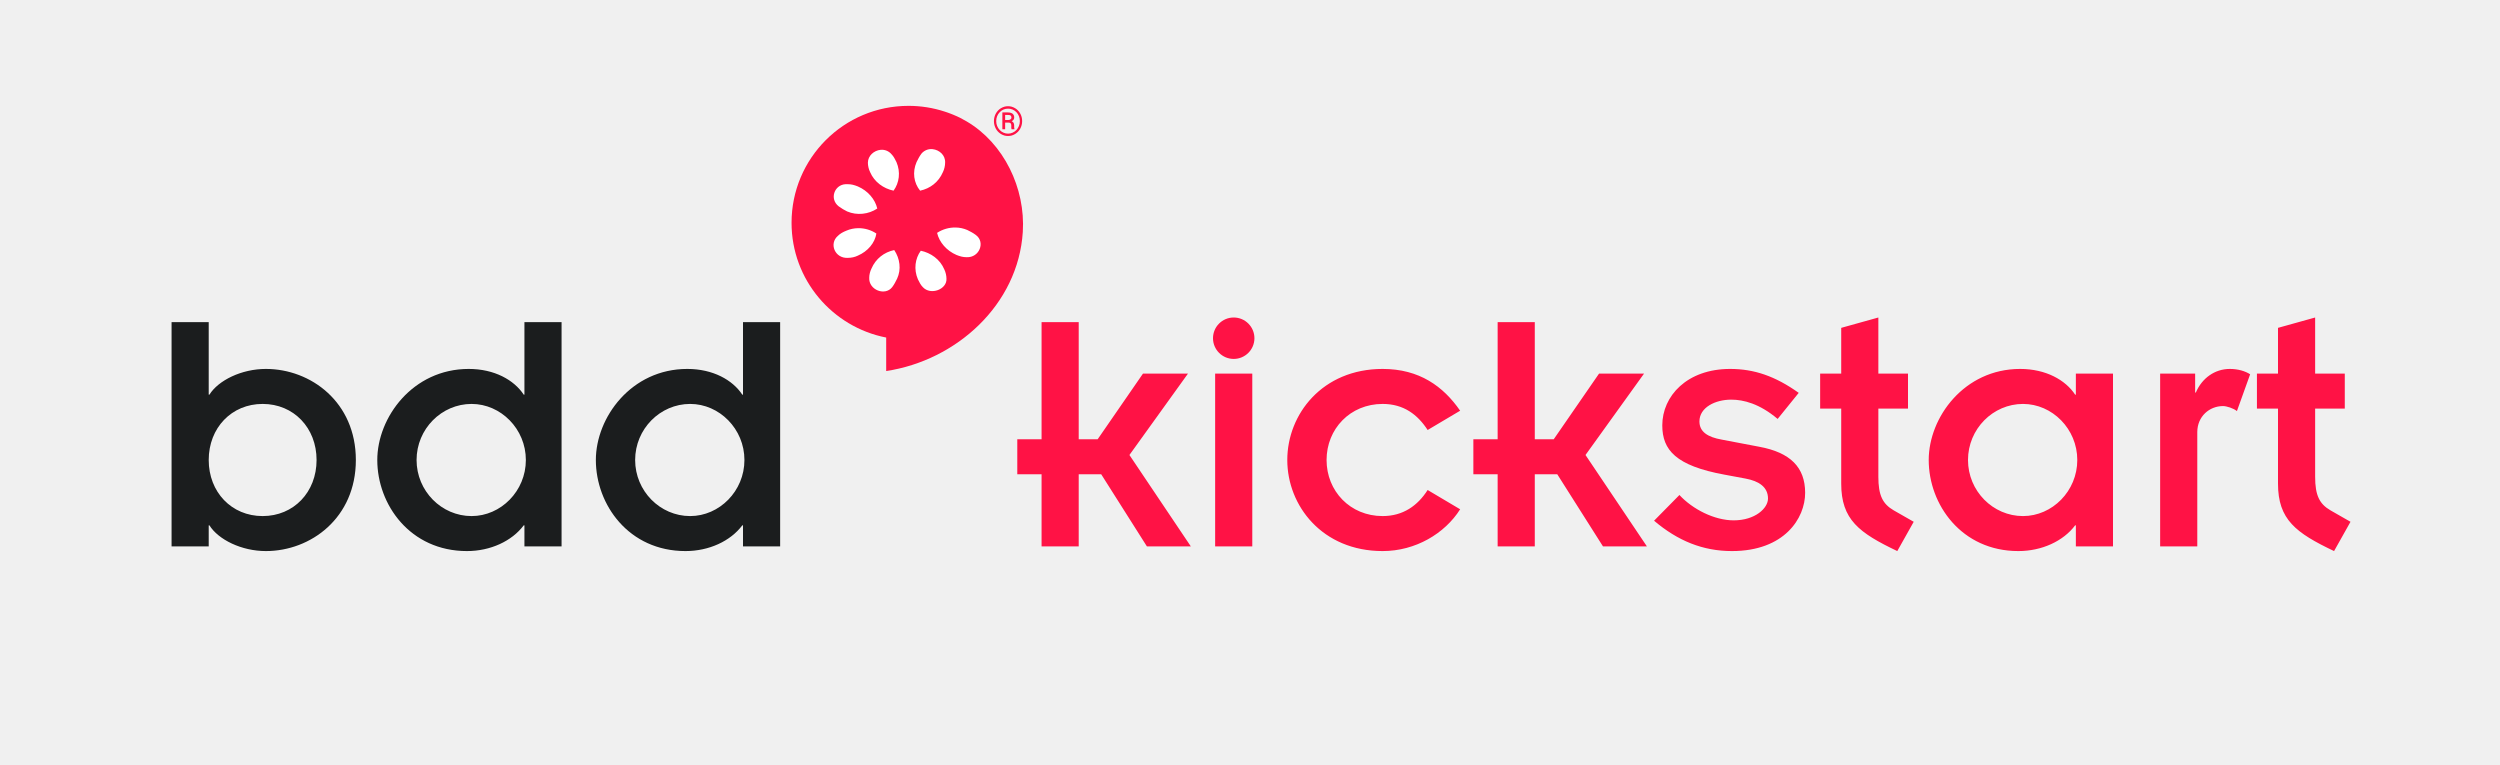
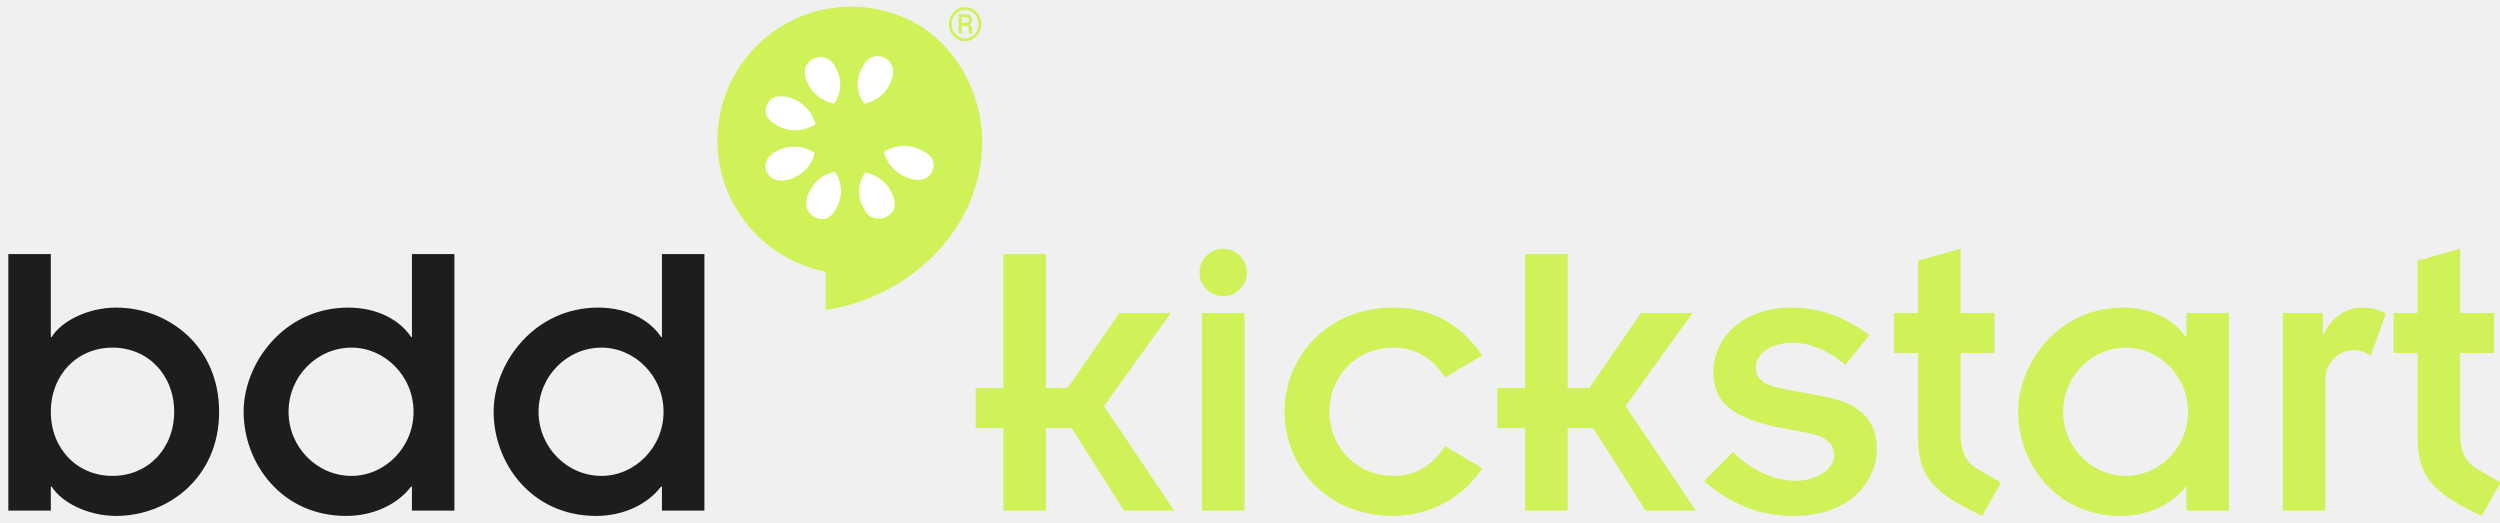
- <svg xmlns="http://www.w3.org/2000/svg" width="350" height="107" viewBox="0 0 350 107">
+ <svg xmlns="http://www.w3.org/2000/svg" width="306" height="64" viewBox="0 0 306 64">
  <g fill="none" fill-rule="evenodd">
-     <path d="M0 0h161v104H0z" />
-     <path d="M127.192 14.82c-9.05 0-16.375 7.324-16.375 16.375 0 7.968 5.712 14.589 13.25 16.062v4.688c9.8-1.478 18.478-9.257 19.125-19.47.39-6.146-2.675-12.42-7.844-15.468a13.755 13.755 0 0 0-.906-.5c-.315-.155-.64-.306-.969-.437-.104-.044-.207-.084-.312-.125-.288-.107-.578-.226-.875-.313a16.246 16.246 0 0 0-5.094-.812z" fill="#FF1245" fill-rule="nonzero" />
-     <path d="M130.567 20.882a1.787 1.787 0 0 0-1.562.625c-.3.4-.488.788-.688 1.188-.6 1.4-.4 2.9.5 4 1.4-.3 2.588-1.194 3.188-2.594.2-.4.312-.913.312-1.313.063-1.062-.816-1.81-1.75-1.906zm-7.281.094c-.913.087-1.781.812-1.781 1.812 0 .4.112.913.312 1.313.6 1.4 1.881 2.294 3.281 2.594.8-1.1 1.007-2.6.407-4-.2-.4-.388-.794-.688-1.094a1.757 1.757 0 0 0-1.531-.625zm-4.906 4.812c-1.577.081-2.282 2.063-.97 3.094.4.3.788.519 1.188.719 1.4.6 3.02.394 4.22-.406-.3-1.3-1.32-2.494-2.72-3.094-.5-.2-.906-.313-1.406-.313-.112-.012-.207-.005-.312 0zm15.406 6.063a4.574 4.574 0 0 0-2.594.75c.3 1.3 1.319 2.494 2.719 3.094.5.2.906.312 1.406.312 1.8.1 2.681-2.125 1.281-3.125-.4-.3-.787-.487-1.187-.687a4.32 4.32 0 0 0-1.625-.344zm-13.656.094c-.55.01-1.1.118-1.625.343-.5.2-.888.42-1.188.72-1.3 1.1-.425 3.193 1.375 3.093.5 0 1.006-.113 1.406-.313 1.4-.6 2.394-1.793 2.594-3.093a4.475 4.475 0 0 0-2.562-.75zm5.062 3.062c-1.4.3-2.587 1.194-3.187 2.594-.2.4-.313.881-.313 1.281-.1 1.7 2.219 2.613 3.219 1.313.3-.4.487-.788.687-1.188.6-1.3.394-2.8-.406-4zm3.719.094c-.8 1.1-1.006 2.6-.406 4 .2.4.387.794.687 1.094 1.1 1.2 3.413.312 3.313-1.188 0-.4-.113-.912-.313-1.312-.6-1.4-1.881-2.294-3.281-2.594z" fill="#FFF" fill-rule="nonzero" />
-     <path fill="#1b1d1e" d="M24.02 76.5h5.2v-2.95h.1c1.25 2 4.5 3.6 7.9 3.6 6.3 0 12.6-4.65 12.6-12.75s-6.3-12.75-12.6-12.75c-3.4 0-6.65 1.6-7.9 3.6h-.1V45.1h-5.2zm20.3-12.1c0 4.5-3.2 7.85-7.55 7.85s-7.55-3.35-7.55-7.85 3.2-7.85 7.55-7.85 7.55 3.35 7.55 7.85zm29.1 12.1h5.2V45.1h-5.2v10.15h-.1c-1.35-2.05-4.1-3.6-7.7-3.6-7.85 0-12.8 6.8-12.8 12.75 0 6.25 4.6 12.75 12.55 12.75 3.3 0 6.3-1.4 7.95-3.6h.1zm-15.1-12.1c0-4.35 3.5-7.85 7.7-7.85 4.1 0 7.6 3.5 7.6 7.85s-3.5 7.85-7.6 7.85c-4.2 0-7.7-3.5-7.7-7.85zm45.7 12.1h5.2V45.1h-5.2v10.15h-.1c-1.35-2.05-4.1-3.6-7.7-3.6-7.85 0-12.8 6.8-12.8 12.75 0 6.25 4.6 12.75 12.55 12.75 3.3 0 6.3-1.4 7.95-3.6h.1zm-15.1-12.1c0-4.35 3.5-7.85 7.7-7.85 4.1 0 7.6 3.5 7.6 7.85s-3.5 7.85-7.6 7.85c-4.2 0-7.7-3.5-7.7-7.85z">
+     <path d="M-23-14h161V90H-23z" />
+     <path d="M87.817 17.195c0 7.968 5.712 14.589 13.25 16.062v4.688c9.8-1.478 18.478-9.257 19.125-19.47.39-6.146-2.675-12.42-7.844-15.468a13.755 13.755 0 0 0-.906-.5c-.315-.155-.64-.306-.969-.437-.104-.044-.207-.084-.312-.125-.288-.107-.578-.226-.875-.313a16.246 16.246 0 0 0-5.094-.812c-9.05 0-16.375 7.324-16.375 16.375z" fill="#CEF257" fill-rule="nonzero" />
+     <path d="M107.567 6.882a1.787 1.787 0 0 0-1.562.625c-.3.4-.488.788-.688 1.188-.6 1.4-.4 2.9.5 4 1.4-.3 2.588-1.194 3.188-2.594.2-.4.312-.913.312-1.313.063-1.062-.816-1.81-1.75-1.906zm-7.281.094c-.913.087-1.781.812-1.781 1.812 0 .4.112.913.312 1.313.6 1.4 1.881 2.294 3.281 2.594.8-1.1 1.007-2.6.407-4-.2-.4-.388-.794-.688-1.094a1.757 1.757 0 0 0-1.531-.625zm-4.906 4.812c-1.577.081-2.282 2.063-.97 3.094.4.3.788.519 1.188.719 1.4.6 3.02.394 4.22-.406-.3-1.3-1.32-2.494-2.72-3.094-.5-.2-.906-.313-1.406-.313-.112-.012-.207-.005-.312 0zm15.406 6.063a4.574 4.574 0 0 0-2.594.75c.3 1.3 1.319 2.494 2.719 3.094.5.2.906.312 1.406.312 1.8.1 2.681-2.125 1.281-3.125-.4-.3-.787-.487-1.187-.687a4.32 4.32 0 0 0-1.625-.344zm-13.656.094c-.55.01-1.1.118-1.625.343-.5.2-.888.42-1.188.72-1.3 1.1-.425 3.193 1.375 3.093.5 0 1.006-.113 1.406-.313 1.4-.6 2.394-1.793 2.594-3.093a4.475 4.475 0 0 0-2.562-.75zm5.062 3.062c-1.4.3-2.587 1.194-3.187 2.594-.2.4-.313.881-.313 1.281-.1 1.7 2.219 2.613 3.219 1.313.3-.4.487-.788.687-1.188.6-1.3.394-2.8-.406-4zm3.719.094c-.8 1.1-1.006 2.6-.406 4 .2.4.387.794.687 1.094 1.1 1.2 3.413.312 3.313-1.188 0-.4-.113-.912-.313-1.312-.6-1.4-1.881-2.294-3.281-2.594z" fill="#FFF" fill-rule="nonzero" />
+     <path fill="#1b1d1e" d="M1.02 62.5h5.2v-2.95h.1c1.25 2 4.5 3.6 7.9 3.6 6.3 0 12.6-4.65 12.6-12.75s-6.3-12.75-12.6-12.75c-3.4 0-6.65 1.6-7.9 3.6h-.1V31.1h-5.2zm20.3-12.1c0 4.5-3.2 7.85-7.55 7.85S6.22 54.9 6.22 50.4s3.2-7.85 7.55-7.85 7.55 3.35 7.55 7.85zm29.1 12.1h5.2V31.1h-5.2v10.15h-.1c-1.35-2.05-4.1-3.6-7.7-3.6-7.85 0-12.8 6.8-12.8 12.75 0 6.25 4.6 12.75 12.55 12.75 3.3 0 6.3-1.4 7.95-3.6h.1zm-15.1-12.1c0-4.35 3.5-7.85 7.7-7.85 4.1 0 7.6 3.5 7.6 7.85s-3.5 7.85-7.6 7.85c-4.2 0-7.7-3.5-7.7-7.85zm45.7 12.1h5.2V31.1h-5.2v10.15h-.1c-1.35-2.05-4.1-3.6-7.7-3.6-7.85 0-12.8 6.8-12.8 12.75 0 6.25 4.6 12.75 12.55 12.75 3.3 0 6.3-1.4 7.95-3.6h.1zm-15.1-12.1c0-4.35 3.5-7.85 7.7-7.85 4.1 0 7.6 3.5 7.6 7.85s-3.5 7.85-7.6 7.85c-4.2 0-7.7-3.5-7.7-7.85z">
        </path>
-     <path fill="#FF1245" d="M145.82 76.5h5.2V66.4h3.15l6.4 10.1h6.15l-8.6-12.8 8.2-11.4h-6.3l-6.35 9.2h-2.65V45.1h-5.2v16.4h-3.4v4.9h3.4zm24.3 0h5.2V52.3h-5.2zm-.3-29.15c0 1.6 1.3 2.9 2.9 2.9 1.6 0 2.9-1.3 2.9-2.9 0-1.6-1.3-2.9-2.9-2.9-1.6 0-2.9 1.3-2.9 2.9zm34.6 10.15c-2.35-3.4-5.7-5.85-10.85-5.85-8.45 0-13.35 6.35-13.35 12.75s4.9 12.75 13.35 12.75c4.6 0 8.7-2.45 10.85-5.85l-4.55-2.7c-1.4 2.2-3.45 3.65-6.3 3.65-4.55 0-7.85-3.5-7.85-7.85s3.3-7.85 7.85-7.85c2.95 0 4.9 1.5 6.3 3.65zm5.25 19h5.2V66.4h3.15l6.4 10.1h6.15l-8.6-12.8 8.2-11.4h-6.3l-6.35 9.2h-2.65V45.1h-5.2v16.4h-3.4v4.9h3.4zm21.9-3.6c3.3 2.8 6.8 4.25 10.9 4.25 7.35 0 10.25-4.6 10.25-8.15 0-3.6-2.1-5.65-6.4-6.45l-5.25-1c-2-.35-3.15-1.1-3.15-2.55 0-1.95 2.2-3.05 4.45-3.05 1.7 0 3.95.55 6.5 2.7l2.95-3.65c-3.3-2.35-6.25-3.35-9.6-3.35-6.05 0-9.5 3.8-9.5 7.9 0 3.45 1.9 5.65 8.7 6.9l2.95.55c1.9.35 3.15 1.2 3.15 2.8 0 1.35-1.8 3.05-4.8 3.05-2.7 0-5.75-1.55-7.6-3.55zm23.25-15.7h2.95v10.5c0 5.05 2.5 6.9 7.85 9.45l2.3-4.1-2.8-1.6c-1.55-.9-2.15-2.1-2.15-4.7V57.2h4.15v-4.9h-4.15v-7.85l-5.2 1.45v6.4h-2.95zm35.8 19.3h5.2V52.3h-5.2v2.95h-.1c-1.35-2.05-4.1-3.6-7.7-3.6-7.85 0-12.8 6.8-12.8 12.75 0 6.25 4.6 12.75 12.55 12.75 3.3 0 6.3-1.4 7.95-3.6h.1zm-15.1-12.1c0-4.35 3.5-7.85 7.7-7.85 4.1 0 7.6 3.5 7.6 7.85s-3.5 7.85-7.6 7.85c-4.2 0-7.7-3.5-7.7-7.85zm26.9 12.1h5.2v-16c0-2.2 1.7-3.65 3.6-3.65.5 0 1.45.3 1.95.7l1.85-5.15c-.7-.45-1.7-.75-2.85-.75-2.1 0-3.9 1.3-4.75 3.3h-.1V52.3h-4.9zm13.55-19.3h2.95v10.5c0 5.05 2.5 6.9 7.85 9.45l2.3-4.1-2.8-1.6c-1.55-.9-2.15-2.1-2.15-4.7V57.2h4.15v-4.9h-4.15v-7.85l-5.2 1.45v6.4h-2.95z">
+     <path fill="#CEF257" d="M122.82 62.5h5.2V52.4h3.15l6.4 10.1h6.15l-8.6-12.8 8.2-11.4h-6.3l-6.35 9.2h-2.65V31.1h-5.2v16.4h-3.4v4.9h3.4zm24.3 0h5.2V38.3h-5.2zm-.3-29.15c0 1.6 1.3 2.9 2.9 2.9 1.6 0 2.9-1.3 2.9-2.9 0-1.6-1.3-2.9-2.9-2.9-1.6 0-2.9 1.3-2.9 2.9zm34.6 10.15c-2.35-3.4-5.7-5.85-10.85-5.85-8.45 0-13.35 6.35-13.35 12.75s4.9 12.75 13.35 12.75c4.6 0 8.7-2.45 10.85-5.85l-4.55-2.7c-1.4 2.2-3.45 3.65-6.3 3.65-4.55 0-7.85-3.5-7.85-7.85s3.3-7.85 7.85-7.85c2.95 0 4.9 1.5 6.3 3.65zm5.25 19h5.2V52.4h3.15l6.4 10.1h6.15l-8.6-12.8 8.2-11.4h-6.3l-6.35 9.2h-2.65V31.1h-5.2v16.4h-3.4v4.9h3.4zm21.9-3.6c3.3 2.8 6.8 4.25 10.9 4.25 7.35 0 10.25-4.6 10.25-8.15 0-3.6-2.1-5.65-6.4-6.45l-5.25-1c-2-.35-3.15-1.1-3.15-2.55 0-1.95 2.2-3.05 4.45-3.05 1.7 0 3.95.55 6.5 2.7l2.95-3.65c-3.3-2.35-6.25-3.35-9.6-3.35-6.05 0-9.5 3.8-9.5 7.9 0 3.45 1.9 5.65 8.7 6.9l2.95.55c1.9.35 3.15 1.2 3.15 2.8 0 1.35-1.8 3.05-4.8 3.05-2.7 0-5.75-1.55-7.6-3.55zm23.25-15.7h2.95v10.5c0 5.05 2.5 6.9 7.85 9.45l2.3-4.1-2.8-1.6c-1.55-.9-2.15-2.1-2.15-4.7V43.2h4.15v-4.9h-4.15v-7.85l-5.2 1.45v6.4h-2.95zm35.8 19.3h5.2V38.3h-5.2v2.95h-.1c-1.35-2.05-4.1-3.6-7.7-3.6-7.85 0-12.8 6.8-12.8 12.75 0 6.25 4.6 12.75 12.55 12.75 3.3 0 6.3-1.4 7.95-3.6h.1zm-15.1-12.1c0-4.35 3.5-7.85 7.7-7.85 4.1 0 7.6 3.5 7.6 7.85s-3.5 7.85-7.6 7.85c-4.2 0-7.7-3.5-7.7-7.85zm26.9 12.1h5.2v-16c0-2.2 1.7-3.65 3.6-3.65.5 0 1.45.3 1.95.7l1.85-5.15c-.7-.45-1.7-.75-2.85-.75-2.1 0-3.9 1.3-4.75 3.3h-.1V38.3h-4.9zm13.55-19.3h2.95v10.5c0 5.05 2.5 6.9 7.85 9.45l2.3-4.1-2.8-1.6c-1.55-.9-2.15-2.1-2.15-4.7V43.2h4.15v-4.9h-4.15v-7.85l-5.2 1.45v6.4h-2.95z">
        </path>
-     <path fill="#FF1245" d="M139.15 16.95q0-.29.07-.56.07-.27.2-.5.13-.23.31-.42.18-.19.4-.32.22-.13.47-.21.25-.07.53-.07.27 0 .52.07.25.08.47.21.22.13.4.32.18.19.31.42.13.23.2.5t.07.56q0 .3-.07.56-.07.27-.2.51-.13.23-.31.42-.18.18-.4.32-.22.13-.47.21-.25.07-.52.07-.28 0-.53-.07-.25-.08-.47-.21-.22-.14-.4-.32-.18-.19-.31-.42-.13-.24-.2-.51-.07-.26-.07-.56m.32 0q0 .37.13.69.13.32.36.56.22.24.52.37.3.14.65.14.34 0 .64-.14.3-.13.53-.37.22-.24.35-.56.13-.32.13-.69 0-.37-.13-.69-.13-.32-.35-.55-.23-.24-.53-.37-.3-.13-.64-.13-.35 0-.65.13-.3.13-.52.37-.23.23-.36.55-.13.32-.13.69m1.25.21v.94h-.39v-2.36h.76q.21 0 .37.04.17.05.29.13.11.09.18.23.06.13.06.31t-.09.3q-.09.13-.27.22.1.04.16.1.07.06.11.13.04.08.06.16.02.09.02.19v.15q0 .11.01.2 0 .09.03.16v.04h-.4q-.01-.04-.02-.09l-.02-.12v-.11V17.55q0-.2-.09-.29-.1-.1-.32-.1h-.45m0-.36h.43q.09 0 .17-.02.08-.02.14-.07.06-.04.1-.1.04-.06.04-.15 0-.1-.03-.17t-.08-.12q-.06-.04-.16-.06-.09-.02-.24-.02h-.37v.71z">
+     <path fill="#CEF257" d="M116.15 2.95q0-.29.07-.56.07-.27.2-.5.13-.23.31-.42.18-.19.4-.32.22-.13.47-.21.25-.07.53-.07.27 0 .52.07.25.08.47.21.22.13.4.32.18.19.31.42.13.23.2.5t.07.56q0 .3-.07.56-.07.27-.2.51-.13.23-.31.42-.18.18-.4.32-.22.13-.47.21-.25.07-.52.07-.28 0-.53-.07-.25-.08-.47-.21-.22-.14-.4-.32-.18-.19-.31-.42-.13-.24-.2-.51-.07-.26-.07-.56m.32 0q0 .37.13.69.13.32.36.56.22.24.52.37.3.14.65.14.34 0 .64-.14.3-.13.53-.37.22-.24.35-.56.13-.32.13-.69 0-.37-.13-.69-.13-.32-.35-.55-.23-.24-.53-.37-.3-.13-.64-.13-.35 0-.65.13-.3.13-.52.37-.23.23-.36.55-.13.32-.13.69m1.25.21v.94h-.39V1.74h.76q.21 0 .37.04.17.05.29.13.11.09.18.23.06.13.06.31t-.09.3q-.09.13-.27.22.1.04.16.1.07.06.11.13.04.08.06.16.02.09.02.19v.15q0 .11.01.2 0 .09.03.16v.04h-.4q-.01-.04-.02-.09l-.02-.12v-.11V3.55q0-.2-.09-.29-.1-.1-.32-.1h-.45m0-.36h.43q.09 0 .17-.02.08-.02.14-.07.06-.04.1-.1.04-.06.04-.15 0-.1-.03-.17t-.08-.12q-.06-.04-.16-.06-.09-.02-.24-.02h-.37v.71z">
        </path>
  </g>
</svg>
